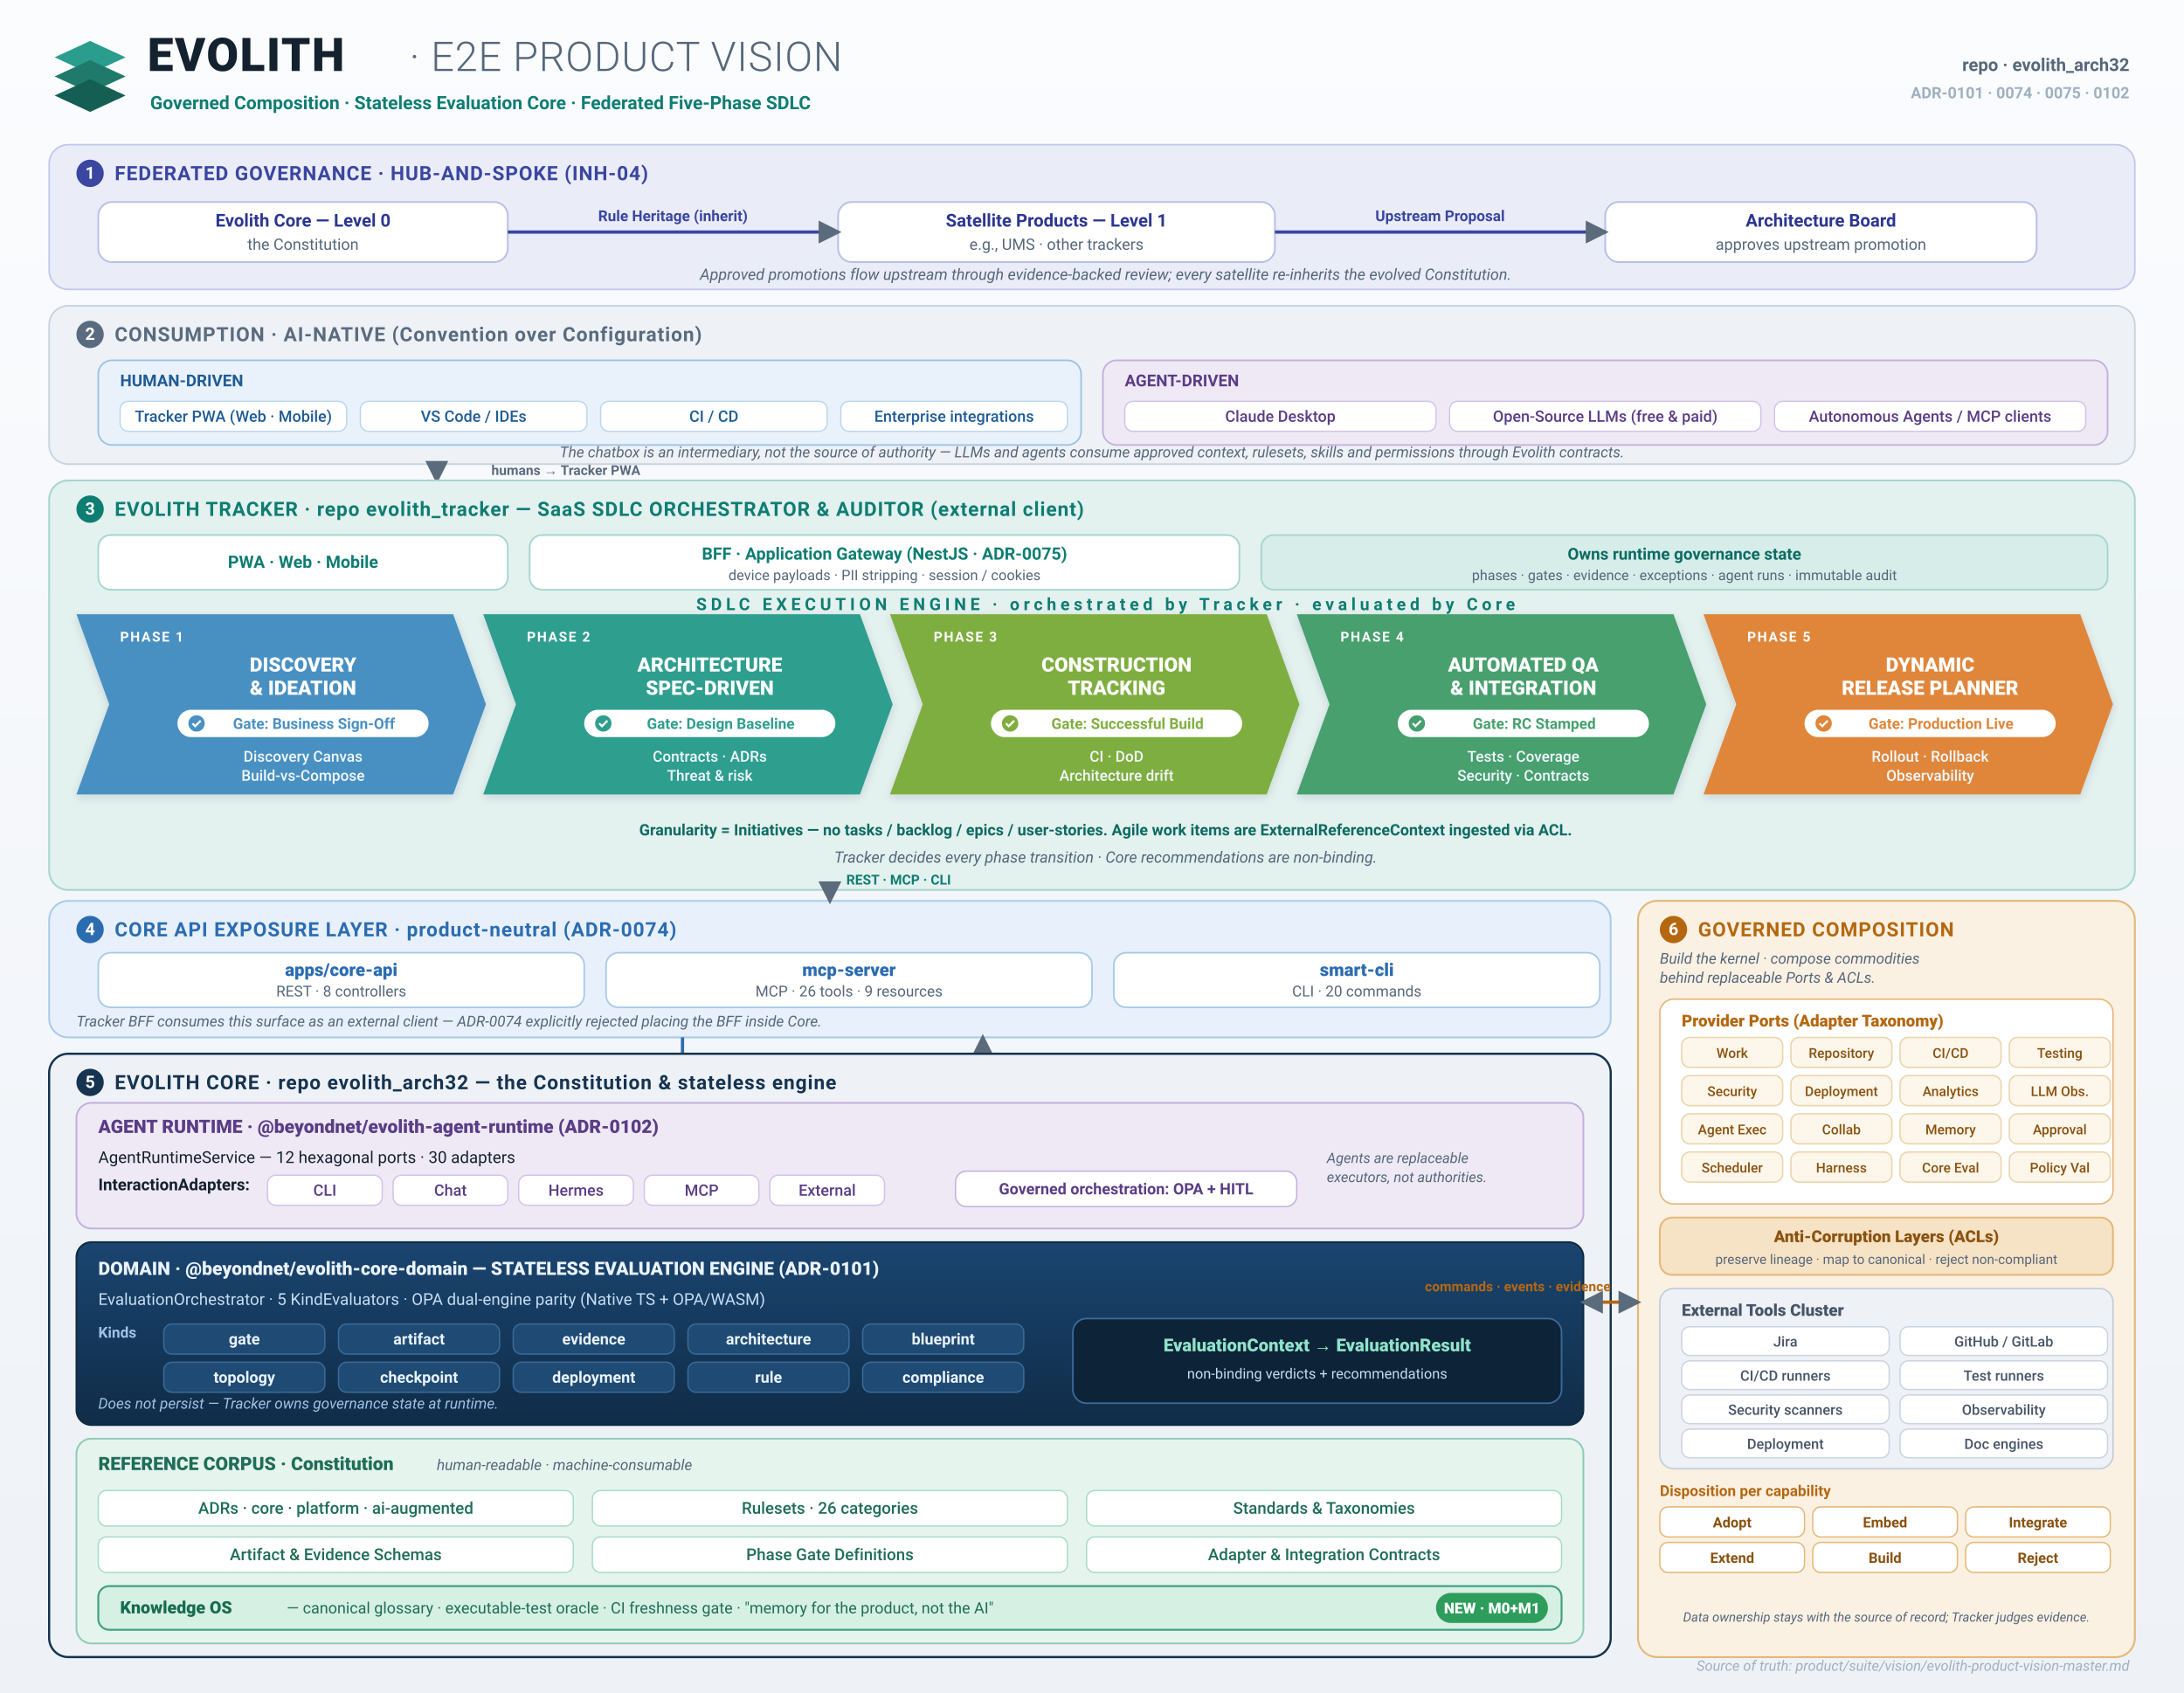
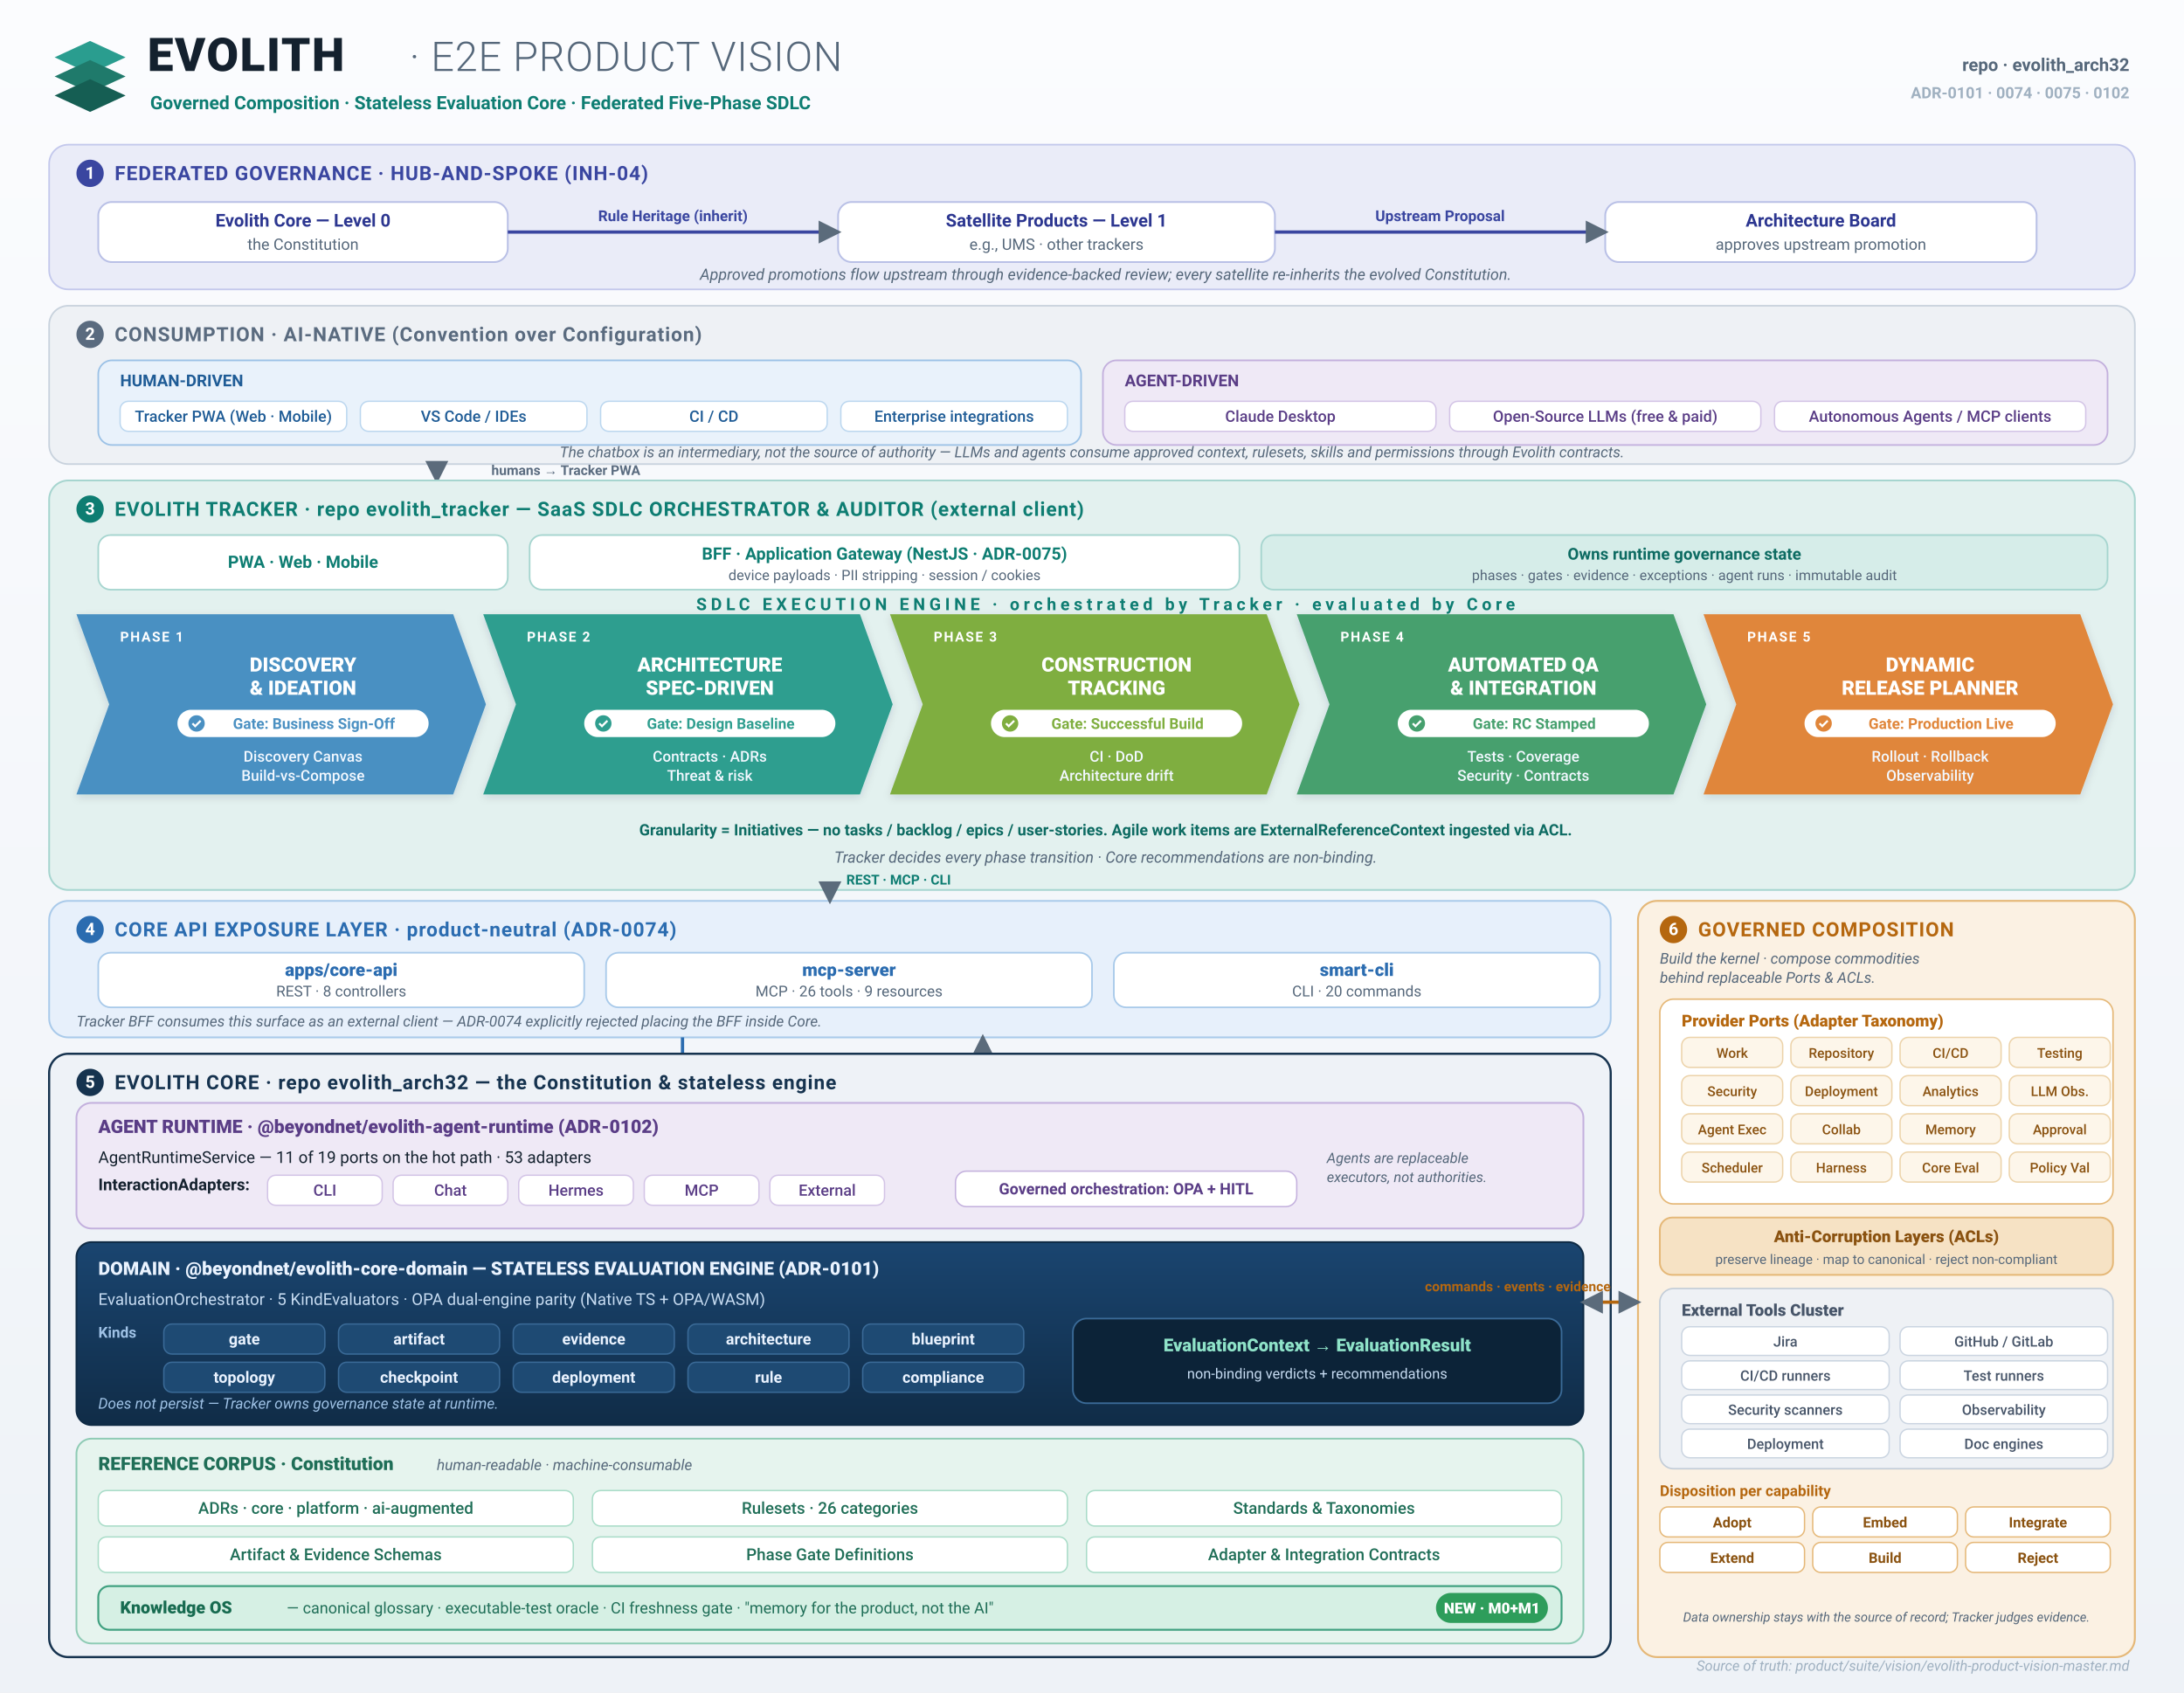
<svg xmlns="http://www.w3.org/2000/svg" viewBox="0 0 1600 1240" font-family="'Segoe UI', Roboto, 'Helvetica Neue', Arial, sans-serif">
  <defs>
    <marker id="arr" viewBox="0 0 10 10" refX="8.5" refY="5" markerWidth="7" markerHeight="7" orient="auto-start-reverse">
      <path d="M0,0 L10,5 L0,10 z" fill="#5b6b7b" />
    </marker>
    <linearGradient id="bg" x1="0" y1="0" x2="0" y2="1">
      <stop offset="0" stop-color="#fbfcfe" />
      <stop offset="1" stop-color="#eef2f7" />
    </linearGradient>
    <linearGradient id="domg" x1="0" y1="0" x2="0" y2="1">
      <stop offset="0" stop-color="#1a4570" />
      <stop offset="1" stop-color="#102c47" />
    </linearGradient>
    <filter id="sh" x="-4%" y="-4%" width="108%" height="112%">
      <feDropShadow dx="0" dy="2" stdDeviation="3" flood-color="#1c2b3a" flood-opacity="0.14" />
    </filter>
  </defs>
  <rect x="0" y="0" width="1600" height="1240" rx="0" fill="url(#bg)" stroke="none" stroke-width="1" />
  <path d="M40,42 L66,30 L92,42 L66,54 Z" fill="#2a9d8f" />
  <path d="M40,56 L66,44 L92,56 L66,68 Z" fill="#1f7a6b" />
  <path d="M40,70 L66,58 L92,70 L66,82 Z" fill="#155e53" />
  <text x="108" y="52" font-size="34" fill="#14212e" font-weight="800" text-anchor="start" letter-spacing="1">EVOLITH</text>
  <text x="300" y="52" font-size="30" fill="#55677a" font-weight="300" text-anchor="start" letter-spacing="0.5">·  E2E PRODUCT VISION</text>
  <text x="110" y="80" font-size="13.5" fill="#0e7d72" font-weight="600" text-anchor="start">Governed Composition  ·  Stateless Evaluation Core  ·  Federated Five-Phase SDLC</text>
  <text x="1560" y="52" font-size="13" fill="#55677a" font-weight="600" text-anchor="end">repo · evolith_arch32</text>
  <text x="1560" y="72" font-size="11.5" fill="#9fb0c0" font-weight="600" text-anchor="end">ADR-0101 · 0074 · 0075 · 0102</text>
  <rect x="36" y="106" width="1528" height="106" rx="14" fill="#eaecf8" stroke="#c3c8ec" stroke-width="1.2" />
  <circle cx="66" cy="127" r="10" fill="#3a46a0" />
  <text x="66" y="131" font-size="12.5" fill="#fff" font-weight="700" text-anchor="middle">1</text>
  <text x="84" y="132" font-size="14.5" fill="#3a46a0" font-weight="700" text-anchor="start" letter-spacing="0.6">FEDERATED GOVERNANCE · HUB-AND-SPOKE (INH-04)</text>
  <rect x="72" y="148" width="300" height="44" rx="10" fill="#fff" stroke="#b9c0e6" stroke-width="1.3" />
  <text x="222" y="166" font-size="13" fill="#2c3690" font-weight="700" text-anchor="middle">Evolith Core — Level 0</text>
  <text x="222" y="183" font-size="11.5" fill="#55677a" font-weight="400" text-anchor="middle">the Constitution</text>
  <rect x="614" y="148" width="320" height="44" rx="10" fill="#fff" stroke="#b9c0e6" stroke-width="1.3" />
  <text x="774" y="166" font-size="13" fill="#2c3690" font-weight="700" text-anchor="middle">Satellite Products — Level 1</text>
  <text x="774" y="183" font-size="11.5" fill="#55677a" font-weight="400" text-anchor="middle">e.g., UMS · other trackers</text>
  <rect x="1176" y="148" width="316" height="44" rx="10" fill="#fff" stroke="#b9c0e6" stroke-width="1.3" />
  <text x="1334" y="166" font-size="13" fill="#2c3690" font-weight="700" text-anchor="middle">Architecture Board</text>
  <text x="1334" y="183" font-size="11.5" fill="#55677a" font-weight="400" text-anchor="middle">approves upstream promotion</text>
  <line x1="372" y1="170" x2="614" y2="170" stroke="#3a46a0" stroke-width="2.4" marker-end="url(#arr)" />
  <text x="493" y="162" font-size="11" fill="#3a46a0" font-weight="600" text-anchor="middle">Rule Heritage (inherit)</text>
  <line x1="934" y1="170" x2="1176" y2="170" stroke="#3a46a0" stroke-width="2.4" marker-end="url(#arr)" />
  <text x="1055" y="162" font-size="11" fill="#3a46a0" font-weight="600" text-anchor="middle">Upstream Proposal</text>
  <text x="810" y="205" font-size="11.5" fill="#55677a" font-weight="400" text-anchor="middle" font-style="italic">Approved promotions flow upstream through evidence-backed review; every satellite re-inherits the evolved Constitution.</text>
  <rect x="36" y="224" width="1528" height="116" rx="14" fill="#eef1f5" stroke="#c8d2dd" stroke-width="1.2" />
  <circle cx="66" cy="245" r="10" fill="#5a6b7f" />
  <text x="66" y="249" font-size="12.5" fill="#fff" font-weight="700" text-anchor="middle">2</text>
  <text x="84" y="250" font-size="14.5" fill="#5a6b7f" font-weight="700" text-anchor="start" letter-spacing="0.6">CONSUMPTION · AI-NATIVE  (Convention over Configuration)</text>
  <rect x="72" y="264" width="720" height="62" rx="10" fill="#e9f2fb" stroke="#9cc2e6" stroke-width="1.2" />
  <text x="88" y="283" font-size="12" fill="#1f5c96" font-weight="700" text-anchor="start">HUMAN-DRIVEN</text>
  <rect x="88" y="294" width="166" height="22" rx="6" fill="#fff" stroke="#bcd7ef" stroke-width="1" />
  <text x="171" y="309" font-size="11.5" fill="#1f5c96" font-weight="500" text-anchor="middle">Tracker PWA (Web · Mobile)</text>
  <rect x="264" y="294" width="166" height="22" rx="6" fill="#fff" stroke="#bcd7ef" stroke-width="1" />
  <text x="347" y="309" font-size="11.5" fill="#1f5c96" font-weight="500" text-anchor="middle">VS Code / IDEs</text>
  <rect x="440" y="294" width="166" height="22" rx="6" fill="#fff" stroke="#bcd7ef" stroke-width="1" />
  <text x="523" y="309" font-size="11.5" fill="#1f5c96" font-weight="500" text-anchor="middle">CI / CD</text>
  <rect x="616" y="294" width="166" height="22" rx="6" fill="#fff" stroke="#bcd7ef" stroke-width="1" />
  <text x="699" y="309" font-size="11.5" fill="#1f5c96" font-weight="500" text-anchor="middle">Enterprise integrations</text>
  <rect x="808" y="264" width="736" height="62" rx="10" fill="#efe9f6" stroke="#c3b0dd" stroke-width="1.2" />
  <text x="824" y="283" font-size="12" fill="#5a3d86" font-weight="700" text-anchor="start">AGENT-DRIVEN</text>
  <rect x="824" y="294" width="228" height="22" rx="6" fill="#fff" stroke="#d3c4e6" stroke-width="1" />
  <text x="938" y="309" font-size="11.5" fill="#5a3d86" font-weight="500" text-anchor="middle">Claude Desktop</text>
  <rect x="1062" y="294" width="228" height="22" rx="6" fill="#fff" stroke="#d3c4e6" stroke-width="1" />
  <text x="1176" y="309" font-size="11.5" fill="#5a3d86" font-weight="500" text-anchor="middle">Open-Source LLMs (free &amp; paid)</text>
  <rect x="1300" y="294" width="228" height="22" rx="6" fill="#fff" stroke="#d3c4e6" stroke-width="1" />
  <text x="1414" y="309" font-size="11.5" fill="#5a3d86" font-weight="500" text-anchor="middle">Autonomous Agents / MCP clients</text>
  <text x="800" y="335" font-size="11" fill="#55677a" font-weight="400" text-anchor="middle" font-style="italic">The chatbox is an intermediary, not the source of authority — LLMs and agents consume approved context, rulesets, skills and permissions through Evolith contracts.</text>
  <line x1="320" y1="340" x2="320" y2="352" stroke="#5a6b7f" stroke-width="2.4" marker-end="url(#arr)" />
  <text x="360" y="348" font-size="10" fill="#5a6b7f" font-weight="600" text-anchor="start">humans → Tracker PWA</text>
  <rect x="36" y="352" width="1528" height="300" rx="14" fill="#e3f1ef" stroke="#a6d5cf" stroke-width="1.3" />
  <circle cx="66" cy="373" r="10" fill="#0e7d72" />
  <text x="66" y="377" font-size="12.5" fill="#fff" font-weight="700" text-anchor="middle">3</text>
  <text x="84" y="378" font-size="14.5" fill="#0e7d72" font-weight="700" text-anchor="start" letter-spacing="0.6">EVOLITH TRACKER · repo evolith_tracker — SaaS SDLC ORCHESTRATOR &amp; AUDITOR  (external client)</text>
  <rect x="72" y="392" width="300" height="40" rx="9" fill="#fff" stroke="#a6d5cf" stroke-width="1.2" />
  <text x="222" y="416" font-size="12.5" fill="#0e7d72" font-weight="700" text-anchor="middle">PWA · Web · Mobile</text>
  <rect x="388" y="392" width="520" height="40" rx="9" fill="#fff" stroke="#a6d5cf" stroke-width="1.2" />
  <text x="648" y="410" font-size="12.5" fill="#0e7d72" font-weight="700" text-anchor="middle">BFF · Application Gateway (NestJS · ADR-0075)</text>
  <text x="648" y="425" font-size="10.5" fill="#55677a" font-weight="400" text-anchor="middle">device payloads · PII stripping · session / cookies</text>
  <rect x="924" y="392" width="620" height="40" rx="9" fill="#d6ede9" stroke="#a6d5cf" stroke-width="1.2" />
  <text x="1234" y="410" font-size="12" fill="#0d6b62" font-weight="700" text-anchor="middle">Owns runtime governance state</text>
  <text x="1234" y="425" font-size="10.3" fill="#55677a" font-weight="400" text-anchor="middle">phases · gates · evidence · exceptions · agent runs · immutable audit</text>
  <text x="810" y="447" font-size="12.5" fill="#0e7d72" font-weight="700" text-anchor="middle" letter-spacing="3">SDLC EXECUTION ENGINE  ·  orchestrated by Tracker  ·  evaluated by Core</text>
  <polygon points="56,450 332,450 356,516 332,582 56,582 80,516" fill="#4a90c2" filter="url(#sh)" />
  <text x="88" y="470" font-size="10" fill="#ffffff" font-weight="700" text-anchor="start" letter-spacing="1">PHASE 1</text>
  <text x="222" y="492" font-size="14.5" fill="#fff" font-weight="800" text-anchor="middle">DISCOVERY</text>
  <text x="222" y="509" font-size="14.5" fill="#fff" font-weight="800" text-anchor="middle">&amp; IDEATION</text>
  <rect x="130" y="520" width="184" height="20" rx="10" fill="#ffffff" stroke="none" stroke-width="1" />
  <circle cx="144" cy="530" r="6" fill="#4a90c2" />
  <path d="M141,530 l2,2 l4,-4" stroke="#fff" stroke-width="1.5" fill="none" />
  <text x="230" y="534" font-size="11" fill="#4a90c2" font-weight="700" text-anchor="middle">Gate: Business Sign-Off</text>
  <text x="222" y="558" font-size="11" fill="#f2f8ff" font-weight="500" text-anchor="middle">Discovery Canvas</text>
  <text x="222" y="572" font-size="11" fill="#f2f8ff" font-weight="500" text-anchor="middle">Build-vs-Compose</text>
  <polygon points="354,450 630,450 654,516 630,582 354,582 378,516" fill="#2f9e8f" filter="url(#sh)" />
  <text x="386" y="470" font-size="10" fill="#ffffff" font-weight="700" text-anchor="start" letter-spacing="1">PHASE 2</text>
  <text x="520" y="492" font-size="14.5" fill="#fff" font-weight="800" text-anchor="middle">ARCHITECTURE</text>
  <text x="520" y="509" font-size="14.5" fill="#fff" font-weight="800" text-anchor="middle">SPEC-DRIVEN</text>
  <rect x="428" y="520" width="184" height="20" rx="10" fill="#ffffff" stroke="none" stroke-width="1" />
  <circle cx="442" cy="530" r="6" fill="#2f9e8f" />
  <path d="M439,530 l2,2 l4,-4" stroke="#fff" stroke-width="1.5" fill="none" />
  <text x="528" y="534" font-size="11" fill="#2f9e8f" font-weight="700" text-anchor="middle">Gate: Design Baseline</text>
  <text x="520" y="558" font-size="11" fill="#f2f8ff" font-weight="500" text-anchor="middle">Contracts · ADRs</text>
  <text x="520" y="572" font-size="11" fill="#f2f8ff" font-weight="500" text-anchor="middle">Threat &amp; risk</text>
  <polygon points="652,450 928,450 952,516 928,582 652,582 676,516" fill="#7fae3f" filter="url(#sh)" />
  <text x="684" y="470" font-size="10" fill="#ffffff" font-weight="700" text-anchor="start" letter-spacing="1">PHASE 3</text>
  <text x="818" y="492" font-size="14.5" fill="#fff" font-weight="800" text-anchor="middle">CONSTRUCTION</text>
  <text x="818" y="509" font-size="14.5" fill="#fff" font-weight="800" text-anchor="middle">TRACKING</text>
  <rect x="726" y="520" width="184" height="20" rx="10" fill="#ffffff" stroke="none" stroke-width="1" />
  <circle cx="740" cy="530" r="6" fill="#7fae3f" />
  <path d="M737,530 l2,2 l4,-4" stroke="#fff" stroke-width="1.5" fill="none" />
  <text x="826" y="534" font-size="11" fill="#7fae3f" font-weight="700" text-anchor="middle">Gate: Successful Build</text>
  <text x="818" y="558" font-size="11" fill="#f2f8ff" font-weight="500" text-anchor="middle">CI · DoD</text>
  <text x="818" y="572" font-size="11" fill="#f2f8ff" font-weight="500" text-anchor="middle">Architecture drift</text>
  <polygon points="950,450 1226,450 1250,516 1226,582 950,582 974,516" fill="#46a06e" filter="url(#sh)" />
  <text x="982" y="470" font-size="10" fill="#ffffff" font-weight="700" text-anchor="start" letter-spacing="1">PHASE 4</text>
  <text x="1116" y="492" font-size="14.5" fill="#fff" font-weight="800" text-anchor="middle">AUTOMATED QA</text>
  <text x="1116" y="509" font-size="14.5" fill="#fff" font-weight="800" text-anchor="middle">&amp; INTEGRATION</text>
  <rect x="1024" y="520" width="184" height="20" rx="10" fill="#ffffff" stroke="none" stroke-width="1" />
  <circle cx="1038" cy="530" r="6" fill="#46a06e" />
  <path d="M1035,530 l2,2 l4,-4" stroke="#fff" stroke-width="1.5" fill="none" />
  <text x="1124" y="534" font-size="11" fill="#46a06e" font-weight="700" text-anchor="middle">Gate: RC Stamped</text>
  <text x="1116" y="558" font-size="11" fill="#f2f8ff" font-weight="500" text-anchor="middle">Tests · Coverage</text>
  <text x="1116" y="572" font-size="11" fill="#f2f8ff" font-weight="500" text-anchor="middle">Security · Contracts</text>
  <polygon points="1248,450 1524,450 1548,516 1524,582 1248,582 1272,516" fill="#e0863a" filter="url(#sh)" />
  <text x="1280" y="470" font-size="10" fill="#ffffff" font-weight="700" text-anchor="start" letter-spacing="1">PHASE 5</text>
  <text x="1414" y="492" font-size="14.5" fill="#fff" font-weight="800" text-anchor="middle">DYNAMIC</text>
  <text x="1414" y="509" font-size="14.5" fill="#fff" font-weight="800" text-anchor="middle">RELEASE PLANNER</text>
  <rect x="1322" y="520" width="184" height="20" rx="10" fill="#ffffff" stroke="none" stroke-width="1" />
  <circle cx="1336" cy="530" r="6" fill="#e0863a" />
  <path d="M1333,530 l2,2 l4,-4" stroke="#fff" stroke-width="1.5" fill="none" />
  <text x="1422" y="534" font-size="11" fill="#e0863a" font-weight="700" text-anchor="middle">Gate: Production Live</text>
  <text x="1414" y="558" font-size="11" fill="#f2f8ff" font-weight="500" text-anchor="middle">Rollout · Rollback</text>
  <text x="1414" y="572" font-size="11" fill="#f2f8ff" font-weight="500" text-anchor="middle">Observability</text>
  <text x="810" y="612" font-size="11.5" fill="#0d6b62" font-weight="600" text-anchor="middle">Granularity = Initiatives — no tasks / backlog / epics / user-stories.  Agile work items are ExternalReferenceContext ingested via ACL.</text>
  <text x="810" y="632" font-size="11.5" fill="#55677a" font-weight="400" text-anchor="middle" font-style="italic">Tracker decides every phase transition · Core recommendations are non-binding.</text>
  <rect x="36" y="660" width="1144" height="100" rx="14" fill="#e7f0fb" stroke="#a9caea" stroke-width="1.3" />
  <circle cx="66" cy="681" r="10" fill="#2b6cb0" />
  <text x="66" y="685" font-size="12.5" fill="#fff" font-weight="700" text-anchor="middle">4</text>
  <text x="84" y="686" font-size="14.5" fill="#2b6cb0" font-weight="700" text-anchor="start" letter-spacing="0.6">CORE API EXPOSURE LAYER · product-neutral (ADR-0074)</text>
  <rect x="72" y="698" width="356" height="40" rx="9" fill="#fff" stroke="#a9caea" stroke-width="1.2" />
  <text x="250" y="715" font-size="13" fill="#2b6cb0" font-weight="800" text-anchor="middle">apps/core-api</text>
  <text x="250" y="730" font-size="11" fill="#55677a" font-weight="400" text-anchor="middle">REST · 8 controllers</text>
  <rect x="444" y="698" width="356" height="40" rx="9" fill="#fff" stroke="#a9caea" stroke-width="1.2" />
  <text x="622" y="715" font-size="13" fill="#2b6cb0" font-weight="800" text-anchor="middle">mcp-server</text>
  <text x="622" y="730" font-size="11" fill="#55677a" font-weight="400" text-anchor="middle">MCP · 26 tools · 9 resources</text>
  <rect x="816" y="698" width="356" height="40" rx="9" fill="#fff" stroke="#a9caea" stroke-width="1.2" />
  <text x="994" y="715" font-size="13" fill="#2b6cb0" font-weight="800" text-anchor="middle">smart-cli</text>
  <text x="994" y="730" font-size="11" fill="#55677a" font-weight="400" text-anchor="middle">CLI · 20 commands</text>
  <text x="56" y="752" font-size="11" fill="#55677a" font-weight="400" text-anchor="start" font-style="italic">Tracker BFF consumes this surface as an external client — ADR-0074 explicitly rejected placing the BFF inside Core.</text>
  <line x1="608" y1="652" x2="608" y2="660" stroke="#0e7d72" stroke-width="2.4" marker-end="url(#arr)" />
  <text x="620" y="648" font-size="10" fill="#0e7d72" font-weight="600" text-anchor="start">REST · MCP · CLI</text>
  <line x1="500" y1="760" x2="500" y2="806" stroke="#2b6cb0" stroke-width="2.4" marker-end="url(#arr)" />
  <text x="512" y="786" font-size="10" fill="#2b6cb0" font-weight="600" text-anchor="start">delegate evaluation</text>
  <line x1="720" y1="806" x2="720" y2="760" stroke="#123a5c" stroke-width="2.4" marker-end="url(#arr)" />
  <text x="732" y="786" font-size="10" fill="#123a5c" font-weight="600" text-anchor="start">EvaluationResult</text>
  <rect x="36" y="772" width="1144" height="442" rx="14" fill="#eef2f7" stroke="#16334f" stroke-width="1.6" />
  <circle cx="66" cy="793" r="10" fill="#16334f" />
  <text x="66" y="797" font-size="12.5" fill="#fff" font-weight="700" text-anchor="middle">5</text>
  <text x="84" y="798" font-size="14.5" fill="#16334f" font-weight="700" text-anchor="start" letter-spacing="0.6">EVOLITH CORE · repo evolith_arch32 — the Constitution &amp; stateless engine</text>
  <rect x="56" y="808" width="1104" height="92" rx="11" fill="#efe9f6" stroke="#c3b0dd" stroke-width="1.3" />
  <text x="72" y="830" font-size="13.5" fill="#5a3d86" font-weight="800" text-anchor="start">AGENT RUNTIME · @beyondnet/evolith-agent-runtime (ADR-0102)</text>
-   <text x="72" y="852" font-size="12" fill="#14212e" font-weight="400" text-anchor="start">AgentRuntimeService — 12 hexagonal ports · 30 adapters</text>
+   <text x="72" y="852" font-size="12" fill="#14212e" font-weight="400" text-anchor="start">AgentRuntimeService — 11 of 19 ports on the hot path · 53 adapters</text>
  <text x="72" y="872" font-size="12" fill="#14212e" font-weight="700" text-anchor="start">InteractionAdapters:</text>
  <rect x="196" y="861" width="84" height="22" rx="6" fill="#fff" stroke="#d3c4e6" stroke-width="1" />
  <text x="238" y="876" font-size="11.5" fill="#5a3d86" font-weight="500" text-anchor="middle">CLI</text>
  <rect x="288" y="861" width="84" height="22" rx="6" fill="#fff" stroke="#d3c4e6" stroke-width="1" />
  <text x="330" y="876" font-size="11.5" fill="#5a3d86" font-weight="500" text-anchor="middle">Chat</text>
  <rect x="380" y="861" width="84" height="22" rx="6" fill="#fff" stroke="#d3c4e6" stroke-width="1" />
  <text x="422" y="876" font-size="11.5" fill="#5a3d86" font-weight="500" text-anchor="middle">Hermes</text>
  <rect x="472" y="861" width="84" height="22" rx="6" fill="#fff" stroke="#d3c4e6" stroke-width="1" />
  <text x="514" y="876" font-size="11.5" fill="#5a3d86" font-weight="500" text-anchor="middle">MCP</text>
  <rect x="564" y="861" width="84" height="22" rx="6" fill="#fff" stroke="#d3c4e6" stroke-width="1" />
  <text x="606" y="876" font-size="11.5" fill="#5a3d86" font-weight="500" text-anchor="middle">External</text>
  <rect x="700" y="858" width="250" height="26" rx="8" fill="#fff" stroke="#c3b0dd" stroke-width="1" />
  <text x="825" y="875" font-size="11.5" fill="#5a3d86" font-weight="700" text-anchor="middle">Governed orchestration: OPA + HITL</text>
  <text x="972" y="852" font-size="10.5" fill="#55677a" font-weight="400" text-anchor="start" font-style="italic">Agents are replaceable</text>
  <text x="972" y="866" font-size="10.5" fill="#55677a" font-weight="400" text-anchor="start" font-style="italic">executors, not authorities.</text>
  <rect x="56" y="910" width="1104" height="134" rx="11" fill="url(#domg)" stroke="#0e2a44" stroke-width="1.3" />
  <text x="72" y="934" font-size="13.5" fill="#eaf3ff" font-weight="800" text-anchor="start">DOMAIN · @beyondnet/evolith-core-domain — STATELESS EVALUATION ENGINE (ADR-0101)</text>
  <text x="72" y="956" font-size="12" fill="#c7dcf2" font-weight="400" text-anchor="start">EvaluationOrchestrator · 5 KindEvaluators · OPA dual-engine parity (Native TS + OPA/WASM)</text>
  <text x="72" y="980" font-size="11" fill="#9fc2e6" font-weight="700" text-anchor="start">Kinds</text>
  <rect x="120" y="970" width="118" height="22" rx="6" fill="#1e4a73" stroke="#3a6a97" stroke-width="1" />
  <text x="179" y="985" font-size="11.5" fill="#eaf3ff" font-weight="700" text-anchor="middle">gate</text>
  <rect x="248" y="970" width="118" height="22" rx="6" fill="#1e4a73" stroke="#3a6a97" stroke-width="1" />
  <text x="307" y="985" font-size="11.5" fill="#eaf3ff" font-weight="700" text-anchor="middle">artifact</text>
  <rect x="376" y="970" width="118" height="22" rx="6" fill="#1e4a73" stroke="#3a6a97" stroke-width="1" />
  <text x="435" y="985" font-size="11.5" fill="#eaf3ff" font-weight="700" text-anchor="middle">evidence</text>
  <rect x="504" y="970" width="118" height="22" rx="6" fill="#1e4a73" stroke="#3a6a97" stroke-width="1" />
  <text x="563" y="985" font-size="11.5" fill="#eaf3ff" font-weight="700" text-anchor="middle">architecture</text>
  <rect x="632" y="970" width="118" height="22" rx="6" fill="#1e4a73" stroke="#3a6a97" stroke-width="1" />
  <text x="691" y="985" font-size="11.5" fill="#eaf3ff" font-weight="700" text-anchor="middle">blueprint</text>
  <rect x="120" y="998" width="118" height="22" rx="6" fill="#1e4a73" stroke="#3a6a97" stroke-width="1" />
  <text x="179" y="1013" font-size="11.5" fill="#eaf3ff" font-weight="700" text-anchor="middle">topology</text>
  <rect x="248" y="998" width="118" height="22" rx="6" fill="#1e4a73" stroke="#3a6a97" stroke-width="1" />
  <text x="307" y="1013" font-size="11.5" fill="#eaf3ff" font-weight="700" text-anchor="middle">checkpoint</text>
  <rect x="376" y="998" width="118" height="22" rx="6" fill="#1e4a73" stroke="#3a6a97" stroke-width="1" />
  <text x="435" y="1013" font-size="11.5" fill="#eaf3ff" font-weight="700" text-anchor="middle">deployment</text>
  <rect x="504" y="998" width="118" height="22" rx="6" fill="#1e4a73" stroke="#3a6a97" stroke-width="1" />
  <text x="563" y="1013" font-size="11.5" fill="#eaf3ff" font-weight="700" text-anchor="middle">rule</text>
  <rect x="632" y="998" width="118" height="22" rx="6" fill="#1e4a73" stroke="#3a6a97" stroke-width="1" />
  <text x="691" y="1013" font-size="11.5" fill="#eaf3ff" font-weight="700" text-anchor="middle">compliance</text>
  <rect x="786" y="966" width="358" height="62" rx="10" fill="#0c2338" stroke="#3a6a97" stroke-width="1.2" />
  <text x="965" y="990" font-size="13" fill="#8fe3c9" font-weight="800" text-anchor="middle">EvaluationContext  →  EvaluationResult</text>
  <text x="965" y="1010" font-size="10.5" fill="#c7dcf2" font-weight="400" text-anchor="middle">non-binding verdicts + recommendations</text>
  <text x="72" y="1032" font-size="11" fill="#9fc2e6" font-weight="400" text-anchor="start" font-style="italic">Does not persist — Tracker owns governance state at runtime.</text>
  <rect x="56" y="1054" width="1104" height="150" rx="11" fill="#e6f4ee" stroke="#8fcbb5" stroke-width="1.3" />
  <text x="72" y="1077" font-size="13.5" fill="#1f6e57" font-weight="800" text-anchor="start">REFERENCE CORPUS · Constitution</text>
  <text x="320" y="1077" font-size="11" fill="#55677a" font-weight="400" text-anchor="start" font-style="italic">human-readable · machine-consumable</text>
  <rect x="72" y="1092" width="348" height="26" rx="6" fill="#fff" stroke="#a9dcc8" stroke-width="1" />
  <text x="246" y="1109" font-size="12" fill="#1f6e57" font-weight="500" text-anchor="middle">ADRs · core · platform · ai-augmented</text>
  <rect x="434" y="1092" width="348" height="26" rx="6" fill="#fff" stroke="#a9dcc8" stroke-width="1" />
  <text x="608" y="1109" font-size="12" fill="#1f6e57" font-weight="500" text-anchor="middle">Rulesets · 26 categories</text>
  <rect x="796" y="1092" width="348" height="26" rx="6" fill="#fff" stroke="#a9dcc8" stroke-width="1" />
  <text x="970" y="1109" font-size="12" fill="#1f6e57" font-weight="500" text-anchor="middle">Standards &amp; Taxonomies</text>
  <rect x="72" y="1126" width="348" height="26" rx="6" fill="#fff" stroke="#a9dcc8" stroke-width="1" />
  <text x="246" y="1143" font-size="12" fill="#1f6e57" font-weight="500" text-anchor="middle">Artifact &amp; Evidence Schemas</text>
  <rect x="434" y="1126" width="348" height="26" rx="6" fill="#fff" stroke="#a9dcc8" stroke-width="1" />
  <text x="608" y="1143" font-size="12" fill="#1f6e57" font-weight="500" text-anchor="middle">Phase Gate Definitions</text>
  <rect x="796" y="1126" width="348" height="26" rx="6" fill="#fff" stroke="#a9dcc8" stroke-width="1" />
  <text x="970" y="1143" font-size="12" fill="#1f6e57" font-weight="500" text-anchor="middle">Adapter &amp; Integration Contracts</text>
  <rect x="72" y="1162" width="1072" height="32" rx="8" fill="#d6f0e4" stroke="#3fa07f" stroke-width="1.4" />
  <text x="88" y="1182" font-size="12.5" fill="#176b50" font-weight="800" text-anchor="start">Knowledge OS</text>
  <text x="210" y="1182" font-size="11.5" fill="#1f6e57" font-weight="400" text-anchor="start">— canonical glossary · executable-test oracle · CI freshness gate  ·  "memory for the product, not the AI"</text>
  <rect x="1052" y="1167" width="82" height="22" rx="11" fill="#2e9d5b" />
  <text x="1093" y="1182" font-size="11" fill="#fff" font-weight="800" text-anchor="middle">NEW · M0+M1</text>
  <rect x="1200" y="660" width="364" height="554" rx="14" fill="#fbf1e3" stroke="#e5b878" stroke-width="1.4" />
  <circle cx="1226" cy="681" r="10" fill="#b5670f" />
  <text x="1226" y="685" font-size="12.5" fill="#fff" font-weight="700" text-anchor="middle">6</text>
  <text x="1244" y="686" font-size="14.5" fill="#b5670f" font-weight="700" text-anchor="start" letter-spacing="0.6">GOVERNED COMPOSITION</text>
  <text x="1216" y="706" font-size="11" fill="#55677a" font-weight="400" text-anchor="start" font-style="italic">Build the kernel · compose commodities</text>
  <text x="1216" y="720" font-size="11" fill="#55677a" font-weight="400" text-anchor="start" font-style="italic">behind replaceable Ports &amp; ACLs.</text>
  <rect x="1216" y="732" width="332" height="150" rx="10" fill="#fff" stroke="#e5b878" stroke-width="1.1" />
  <text x="1232" y="752" font-size="12" fill="#b5670f" font-weight="800" text-anchor="start">Provider Ports (Adapter Taxonomy)</text>
  <rect x="1232" y="760" width="74" height="22" rx="6" fill="#fdf6ea" stroke="#ecd3aa" stroke-width="1" />
  <text x="1269" y="775" font-size="10" fill="#8a5210" font-weight="500" text-anchor="middle">Work</text>
  <rect x="1312" y="760" width="74" height="22" rx="6" fill="#fdf6ea" stroke="#ecd3aa" stroke-width="1" />
  <text x="1349" y="775" font-size="10" fill="#8a5210" font-weight="500" text-anchor="middle">Repository</text>
  <rect x="1392" y="760" width="74" height="22" rx="6" fill="#fdf6ea" stroke="#ecd3aa" stroke-width="1" />
  <text x="1429" y="775" font-size="10" fill="#8a5210" font-weight="500" text-anchor="middle">CI/CD</text>
  <rect x="1472" y="760" width="74" height="22" rx="6" fill="#fdf6ea" stroke="#ecd3aa" stroke-width="1" />
  <text x="1509" y="775" font-size="10" fill="#8a5210" font-weight="500" text-anchor="middle">Testing</text>
  <rect x="1232" y="788" width="74" height="22" rx="6" fill="#fdf6ea" stroke="#ecd3aa" stroke-width="1" />
  <text x="1269" y="803" font-size="10" fill="#8a5210" font-weight="500" text-anchor="middle">Security</text>
  <rect x="1312" y="788" width="74" height="22" rx="6" fill="#fdf6ea" stroke="#ecd3aa" stroke-width="1" />
  <text x="1349" y="803" font-size="10" fill="#8a5210" font-weight="500" text-anchor="middle">Deployment</text>
  <rect x="1392" y="788" width="74" height="22" rx="6" fill="#fdf6ea" stroke="#ecd3aa" stroke-width="1" />
  <text x="1429" y="803" font-size="10" fill="#8a5210" font-weight="500" text-anchor="middle">Analytics</text>
  <rect x="1472" y="788" width="74" height="22" rx="6" fill="#fdf6ea" stroke="#ecd3aa" stroke-width="1" />
  <text x="1509" y="803" font-size="10" fill="#8a5210" font-weight="500" text-anchor="middle">LLM Obs.</text>
  <rect x="1232" y="816" width="74" height="22" rx="6" fill="#fdf6ea" stroke="#ecd3aa" stroke-width="1" />
  <text x="1269" y="831" font-size="10" fill="#8a5210" font-weight="500" text-anchor="middle">Agent Exec</text>
  <rect x="1312" y="816" width="74" height="22" rx="6" fill="#fdf6ea" stroke="#ecd3aa" stroke-width="1" />
  <text x="1349" y="831" font-size="10" fill="#8a5210" font-weight="500" text-anchor="middle">Collab</text>
  <rect x="1392" y="816" width="74" height="22" rx="6" fill="#fdf6ea" stroke="#ecd3aa" stroke-width="1" />
  <text x="1429" y="831" font-size="10" fill="#8a5210" font-weight="500" text-anchor="middle">Memory</text>
  <rect x="1472" y="816" width="74" height="22" rx="6" fill="#fdf6ea" stroke="#ecd3aa" stroke-width="1" />
  <text x="1509" y="831" font-size="10" fill="#8a5210" font-weight="500" text-anchor="middle">Approval</text>
  <rect x="1232" y="844" width="74" height="22" rx="6" fill="#fdf6ea" stroke="#ecd3aa" stroke-width="1" />
  <text x="1269" y="859" font-size="10" fill="#8a5210" font-weight="500" text-anchor="middle">Scheduler</text>
  <rect x="1312" y="844" width="74" height="22" rx="6" fill="#fdf6ea" stroke="#ecd3aa" stroke-width="1" />
  <text x="1349" y="859" font-size="10" fill="#8a5210" font-weight="500" text-anchor="middle">Harness</text>
  <rect x="1392" y="844" width="74" height="22" rx="6" fill="#fdf6ea" stroke="#ecd3aa" stroke-width="1" />
  <text x="1429" y="859" font-size="10" fill="#8a5210" font-weight="500" text-anchor="middle">Core Eval</text>
  <rect x="1472" y="844" width="74" height="22" rx="6" fill="#fdf6ea" stroke="#ecd3aa" stroke-width="1" />
  <text x="1509" y="859" font-size="10" fill="#8a5210" font-weight="500" text-anchor="middle">Policy Val</text>
  <rect x="1216" y="892" width="332" height="42" rx="9" fill="#f6e2c4" stroke="#e5b878" stroke-width="1.3" />
  <text x="1382" y="910" font-size="12" fill="#8a5210" font-weight="800" text-anchor="middle">Anti-Corruption Layers (ACLs)</text>
  <text x="1382" y="926" font-size="9.8" fill="#55677a" font-weight="400" text-anchor="middle">preserve lineage · map to canonical · reject non-compliant</text>
  <rect x="1216" y="944" width="332" height="132" rx="10" fill="#eef1f5" stroke="#c3cdd8" stroke-width="1.1" />
  <text x="1232" y="964" font-size="12" fill="#475569" font-weight="800" text-anchor="start">External Tools Cluster</text>
  <rect x="1232" y="972" width="152" height="21" rx="6" fill="#fff" stroke="#cbd5e1" stroke-width="1" />
  <text x="1308" y="986.5" font-size="10.5" fill="#475569" font-weight="500" text-anchor="middle">Jira</text>
  <rect x="1392" y="972" width="152" height="21" rx="6" fill="#fff" stroke="#cbd5e1" stroke-width="1" />
  <text x="1468" y="986.5" font-size="10.5" fill="#475569" font-weight="500" text-anchor="middle">GitHub / GitLab</text>
  <rect x="1232" y="997" width="152" height="21" rx="6" fill="#fff" stroke="#cbd5e1" stroke-width="1" />
  <text x="1308" y="1011.5" font-size="10.5" fill="#475569" font-weight="500" text-anchor="middle">CI/CD runners</text>
  <rect x="1392" y="997" width="152" height="21" rx="6" fill="#fff" stroke="#cbd5e1" stroke-width="1" />
  <text x="1468" y="1011.5" font-size="10.5" fill="#475569" font-weight="500" text-anchor="middle">Test runners</text>
  <rect x="1232" y="1022" width="152" height="21" rx="6" fill="#fff" stroke="#cbd5e1" stroke-width="1" />
  <text x="1308" y="1036.5" font-size="10.5" fill="#475569" font-weight="500" text-anchor="middle">Security scanners</text>
  <rect x="1392" y="1022" width="152" height="21" rx="6" fill="#fff" stroke="#cbd5e1" stroke-width="1" />
  <text x="1468" y="1036.5" font-size="10.5" fill="#475569" font-weight="500" text-anchor="middle">Observability</text>
  <rect x="1232" y="1047" width="152" height="21" rx="6" fill="#fff" stroke="#cbd5e1" stroke-width="1" />
  <text x="1308" y="1061.5" font-size="10.5" fill="#475569" font-weight="500" text-anchor="middle">Deployment</text>
  <rect x="1392" y="1047" width="152" height="21" rx="6" fill="#fff" stroke="#cbd5e1" stroke-width="1" />
  <text x="1468" y="1061.5" font-size="10.5" fill="#475569" font-weight="500" text-anchor="middle">Doc engines</text>
  <text x="1216" y="1096" font-size="11" fill="#b5670f" font-weight="700" text-anchor="start">Disposition per capability</text>
  <rect x="1216" y="1104" width="106" height="22" rx="6" fill="#fff" stroke="#e5b878" stroke-width="1" />
  <text x="1269" y="1119" font-size="10.5" fill="#8a5210" font-weight="700" text-anchor="middle">Adopt</text>
  <rect x="1328" y="1104" width="106" height="22" rx="6" fill="#fff" stroke="#e5b878" stroke-width="1" />
  <text x="1381" y="1119" font-size="10.5" fill="#8a5210" font-weight="700" text-anchor="middle">Embed</text>
  <rect x="1440" y="1104" width="106" height="22" rx="6" fill="#fff" stroke="#e5b878" stroke-width="1" />
  <text x="1493" y="1119" font-size="10.5" fill="#8a5210" font-weight="700" text-anchor="middle">Integrate</text>
  <rect x="1216" y="1130" width="106" height="22" rx="6" fill="#fff" stroke="#e5b878" stroke-width="1" />
  <text x="1269" y="1145" font-size="10.5" fill="#8a5210" font-weight="700" text-anchor="middle">Extend</text>
  <rect x="1328" y="1130" width="106" height="22" rx="6" fill="#fff" stroke="#e5b878" stroke-width="1" />
  <text x="1381" y="1145" font-size="10.5" fill="#8a5210" font-weight="700" text-anchor="middle">Build</text>
  <rect x="1440" y="1130" width="106" height="22" rx="6" fill="#fff" stroke="#e5b878" stroke-width="1" />
  <text x="1493" y="1145" font-size="10.5" fill="#8a5210" font-weight="700" text-anchor="middle">Reject</text>
  <text x="1382" y="1188" font-size="9.5" fill="#55677a" font-weight="400" text-anchor="middle" font-style="italic">Data ownership stays with the source of record; Tracker judges evidence.</text>
  <line x1="1200" y1="954" x2="1160" y2="954" stroke="#b5670f" stroke-width="2.4" marker-end="url(#arr)" marker-start="url(#arr)" />
  <text x="1180" y="946" font-size="10" fill="#b5670f" font-weight="600" text-anchor="end">commands · events · evidence</text>
  <text x="1560" y="1224" font-size="10.5" fill="#9fb0c0" font-weight="400" text-anchor="end" font-style="italic">Source of truth: product/suite/vision/evolith-product-vision-master.md</text>
</svg>
